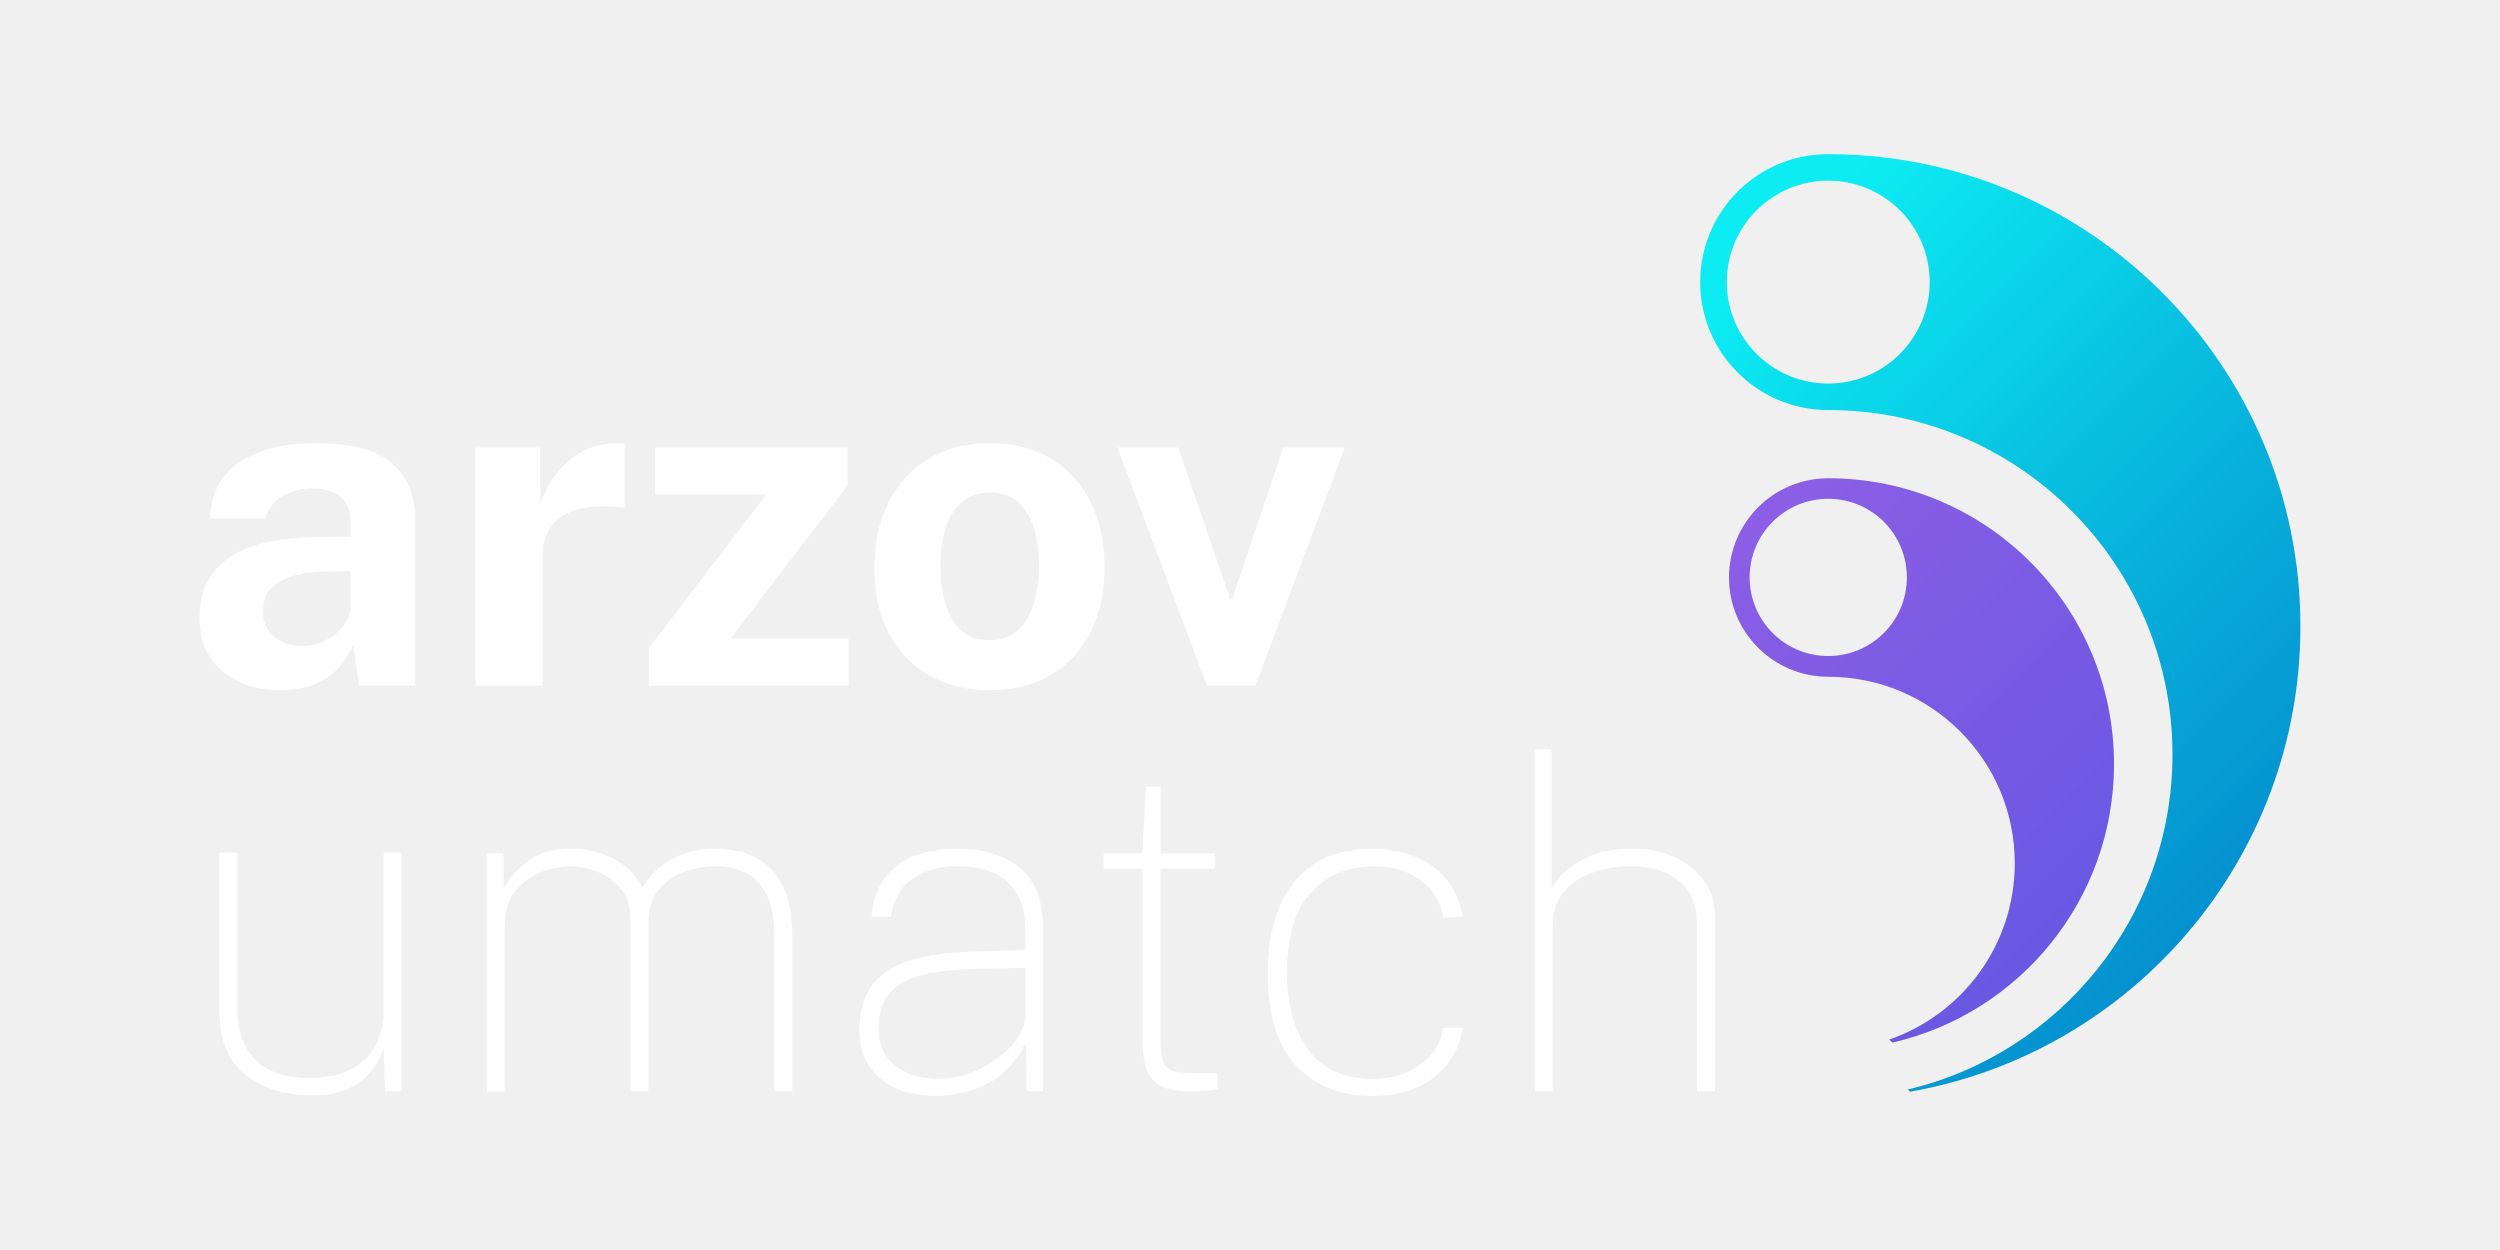
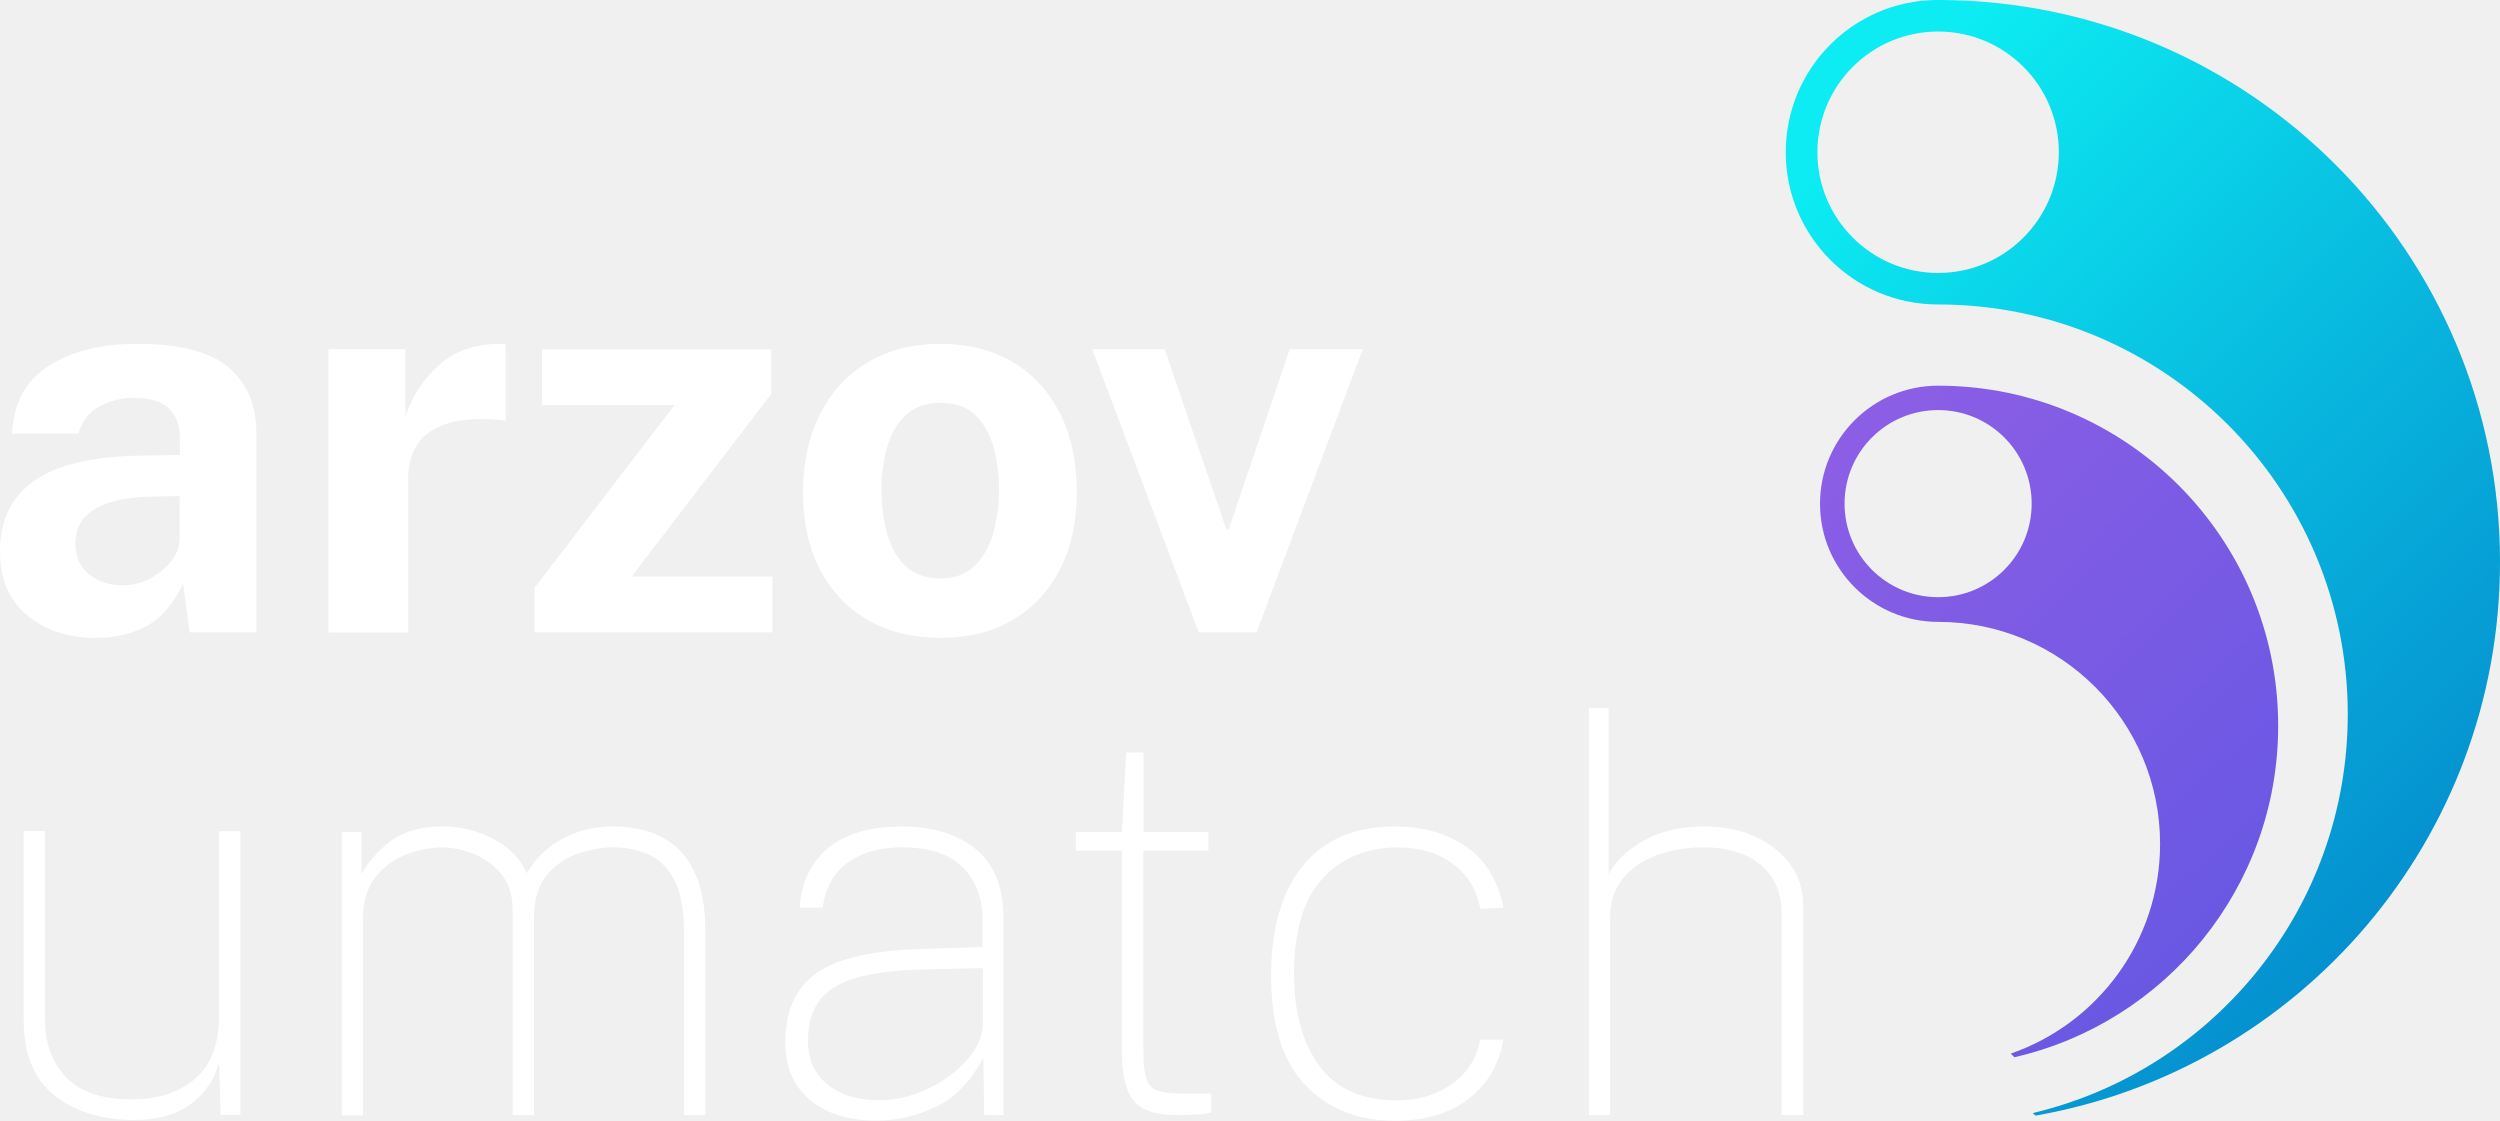
- <svg xmlns="http://www.w3.org/2000/svg" version="1.1" id="Capa_1" x="0px" y="0px" viewBox="0 0 2048 1024" style="enable-background:new 0 0 2048 1024;" xml:space="preserve">
+ <svg xmlns="http://www.w3.org/2000/svg" version="1.1" id="Capa_1" x="0px" y="0px" viewBox="0 0 1721 771.5" style="enable-background:new 0 0 1721 771.5;" xml:space="preserve">
  <style type="text/css">
	.st0{fill:url(#SVGID_1_);}
	.st1{fill:url(#SVGID_2_);}
	.st2{fill:#FFFFFF;}
</style>
  <g>
    <g>
-       <linearGradient id="SVGID_1_" gradientUnits="userSpaceOnUse" x1="1380.928" y1="281.097" x2="2095.128" y2="992.308">
+       <linearGradient id="SVGID_1_" gradientUnits="userSpaceOnUse" x1="1217.422" y1="616.597" x2="1931.622" y2="-94.615" gradientTransform="matrix(1 0 0 -1 0 771.4)">
        <stop offset="0" style="stop-color:#0CECF2" />
        <stop offset="0.32" style="stop-color:#08BADF" />
        <stop offset="0.618" style="stop-color:#0592D0" />
        <stop offset="0.855" style="stop-color:#037AC7" />
        <stop offset="1" style="stop-color:#0271C4" />
      </linearGradient>
-       <path class="st0" d="M1499,126.3c-0.4,0-0.9,0-1.4,0c-0.4,0-0.9,0-1.4,0c-57.3,0.7-103.4,47.4-103.4,104.8    c0,57.9,46.9,104.8,104.8,104.8c155.8,0,282.1,126.3,282.1,282.1c0,133.3-92.5,245.1-216.8,274.5l1.8,1.8    c181.7-31.8,319.8-190.3,319.8-381.1C1884.6,300,1712.1,127,1499,126.3z M1497.7,314.2c-45.9,0-83.1-37.2-83.1-83.1    c0-45.9,37.2-83.1,83.1-83.1c45.9,0,83.1,37.2,83.1,83.1C1580.7,277,1543.6,314.2,1497.7,314.2z" />
-       <linearGradient id="SVGID_2_" gradientUnits="userSpaceOnUse" x1="964.516" y1="0.338" x2="1747.446" y2="801.198">
+       <path class="st0" d="M1335.5,0c-0.4,0-0.9,0-1.4,0c-0.4,0-0.9,0-1.4,0c-57.3,0.7-103.4,47.4-103.4,104.8    c0,57.9,46.9,104.8,104.8,104.8c155.8,0,282.1,126.3,282.1,282.1c0,133.3-92.5,245.1-216.8,274.5l1.8,1.8    c181.7-31.8,319.8-190.3,319.8-381.1C1721.1,173.7,1548.6,0.7,1335.5,0z M1334.2,187.9c-45.9,0-83.1-37.2-83.1-83.1    s37.2-83.1,83.1-83.1s83.1,37.2,83.1,83.1C1417.2,150.7,1380.1,187.9,1334.2,187.9z" />
+       <linearGradient id="SVGID_2_" gradientUnits="userSpaceOnUse" x1="801.015" y1="897.361" x2="1583.946" y2="96.501" gradientTransform="matrix(1 0 0 -1 0 771.4)">
        <stop offset="0" style="stop-color:#AD64E6" />
        <stop offset="0.213" style="stop-color:#A462E6" />
        <stop offset="0.56" style="stop-color:#8C5EE5" />
        <stop offset="0.997" style="stop-color:#6457E3" />
        <stop offset="1" style="stop-color:#6457E3" />
      </linearGradient>
-       <path class="st1" d="M1497.7,391.8c-44.9,0-81.3,36.4-81.3,81.3s36.4,81.3,81.3,81.3c84.4,0,152.8,68.4,152.8,152.8    c0,66.9-43,123.7-102.8,144.4l2.5,2.5c104-23.8,181.6-116.9,181.6-228.2C1731.8,496.6,1627,391.8,1497.7,391.8z M1497.7,537.4    c-35.6,0-64.4-28.8-64.4-64.4s28.8-64.4,64.4-64.4c35.6,0,64.4,28.8,64.4,64.4S1533.3,537.4,1497.7,537.4z" />
+       <path class="st1" d="M1334.2,265.5c-44.9,0-81.3,36.4-81.3,81.3s36.4,81.3,81.3,81.3c84.4,0,152.8,68.4,152.8,152.8    c0,66.9-43,123.7-102.8,144.4l2.5,2.5c104-23.8,181.6-116.9,181.6-228.2C1568.3,370.3,1463.5,265.5,1334.2,265.5z M1334.2,411.1    c-35.6,0-64.4-28.8-64.4-64.4c0-35.6,28.8-64.4,64.4-64.4s64.4,28.8,64.4,64.4C1398.6,382.3,1369.8,411.1,1334.2,411.1z" />
    </g>
    <g>
      <g>
-         <path class="st2" d="M229.2,565.4c-18.7,0-34.4-5.2-46.9-15.5c-12.6-10.3-18.8-25-18.8-44.1c0-21.4,7.9-37.6,23.8-48.7     c15.9-11.1,41.1-16.9,75.7-17.2l24.3-0.4v-11.7c0-8.9-2.6-15.8-7.8-20.6c-5.2-4.8-13.4-7.2-24.4-7.1c-7.9,0.1-15.5,2-22.7,5.7     c-7.2,3.6-12.2,10-15,19h-45.6c1-21.1,9.5-36.7,25.4-46.7c16-10.1,36.1-15.1,60.5-15.1c29.8,0,50.9,5.5,63.5,16.5     c12.6,11,18.8,26,18.8,45.1v137h-46l-4.5-33.5c-6.7,14.1-15,23.8-25,29.2C254.5,562.7,242.8,565.4,229.2,565.4z M247.7,529.2     c6.7,0,13-1.5,18.9-4.6c6-3.1,10.9-7.1,14.8-12.1c3.9-5,5.8-10.3,5.8-15.9v-28.8l-19.8,0.4c-9.2,0.1-17.7,1.2-25.6,3.2     c-7.9,2-14.3,5.4-19.1,10.1c-4.8,4.7-7.3,11-7.3,18.9c0,9,3.1,16.1,9.3,21.2C231,526.6,238.6,529.2,247.7,529.2z" />
-         <path class="st2" d="M389.6,561.6V366.7h53v46.2c4.5-13.7,12.2-25.4,23-35.2c10.8-9.8,24.9-14.7,42.4-14.7c2,0,3.2,0.1,3.6,0.4     v52.6c-0.6-0.3-1.8-0.4-3.4-0.6c-16.1-1.4-28.8-0.4-38.1,2.9c-9.3,3.3-15.9,8.2-19.8,14.7c-3.9,6.5-5.8,13.8-5.8,22v106.7H389.6z     " />
-         <path class="st2" d="M531.5,561.6v-30.7l96.3-125.7h-91.2v-38.4h157.8v30.7l-96.1,125.7h96.9v38.4H531.5z" />
-         <path class="st2" d="M810.8,565.4c-19.1,0-35.7-4.1-49.9-12.3c-14.1-8.2-25.1-19.7-32.9-34.7c-7.8-14.9-11.7-32.7-11.7-53.1     c0-20.5,3.9-38.4,11.6-53.7s18.7-27.3,32.8-35.8c14.1-8.5,30.9-12.8,50.2-12.8c19.1,0,35.7,4.2,49.8,12.6     c14.1,8.4,24.9,20.3,32.6,35.5c7.7,15.3,11.5,33.3,11.5,54.2c0,19.6-3.7,36.9-11.1,51.9c-7.4,15-18.2,26.8-32.2,35.3     C847.4,561.1,830.5,565.4,810.8,565.4z M811,524.5c9.5,0,17.3-2.8,23.2-8.5c5.9-5.7,10.2-13.1,12.9-22.3     c2.7-9.2,4.1-19.3,4.1-30.2c0-10.3-1.2-20-3.7-29.1c-2.5-9.1-6.6-16.5-12.4-22.2c-5.8-5.7-13.9-8.6-24-8.6     c-9.8,0-17.7,2.7-23.7,8.1c-6,5.4-10.3,12.6-13,21.7s-4.1,19.1-4.1,30.2c0,10.2,1.2,19.9,3.7,29.3c2.4,9.4,6.7,17,12.6,22.9     C792.6,521.5,800.7,524.5,811,524.5z" />
-         <path class="st2" d="M1101.6,366.7l-73.1,194.9h-39.8l-73.3-194.9h49.8l42.6,124.2h1.5l42-124.2H1101.6z" />
-         <path class="st2" d="M255.2,897.3c-22.6-0.3-40.8-6-54.7-17.3c-13.8-11.3-20.7-28.5-20.7-51.6v-130h14.7v130     c0,16.3,4.9,29.5,14.6,39.6c9.7,10.1,24.8,15.1,45.1,15.1c18,0,32.5-4.7,43.5-14.1c11.1-9.4,16.6-23.9,16.6-43.5v-127h14.7v195.3     h-13.6l-1.1-35.8c-3.5,12.1-10.2,21.7-20.2,28.9C284.3,893.9,271.3,897.4,255.2,897.3z" />
-         <path class="st2" d="M398.8,893.9V699h13.6v29c4.8-8.7,11.6-16.3,20.4-22.9c8.8-6.6,20.7-9.9,35.8-9.9c7.5,0,15.2,1.2,22.9,3.7     c7.7,2.5,14.7,6.1,20.9,10.9c6.2,4.8,10.8,10.8,13.7,17.8c5.9-10.2,14-18.1,24.4-23.8c10.4-5.7,22.1-8.6,35.3-8.6     c6.5,0,13.5,0.9,20.8,2.6c7.3,1.8,14.2,5.1,20.6,10.1c6.4,5,11.7,12.2,15.7,21.8c4.1,9.6,6.1,22.2,6.1,37.9v126.3h-14.7V767.6     c0-15.7-2.3-27.7-6.9-36.1c-4.6-8.4-10.6-14.1-17.9-17.2c-7.3-3.1-15.3-4.7-23.8-4.7c-7.4,0-15.4,1.4-23.8,4.1     c-8.5,2.8-15.7,7.7-21.8,14.7c-6,7-9,17-9,29.8v135.7h-14.7V752.2c0-9.5-2.5-17.5-7.5-23.7c-5-6.3-11.2-11-18.7-14.1     c-7.4-3.1-14.8-4.7-22.1-4.7c-8.2,0-16.5,1.6-24.9,4.8s-15.5,8.4-21.2,15.6c-5.7,7.2-8.6,16.6-8.6,28.3v135.7H398.8z" />
-         <path class="st2" d="M766.7,897.7c-19.2,0-34.5-4.8-45.7-14.3c-11.2-9.5-16.9-22.6-16.9-39.2c0-21.9,7.1-37.8,21.2-47.8     c14.1-10,37.3-15.6,69.6-16.7l45-1.5v-18.8c0-14.9-4.6-27-13.7-36.1c-9.1-9.1-23.2-13.7-42.1-13.7c-14.5,0-26.6,3.4-36.4,10.1     c-9.8,6.7-15.8,17.2-17.9,31.4h-15.8c1-16.8,7.3-30.3,19-40.5c11.7-10.2,29-15.3,51.8-15.3c20.9,0,37.7,5.2,50.4,15.5     c12.8,10.4,19.1,26.4,19.1,48.2v134.9H841l-0.6-39.6c-8.4,16.2-19.2,27.5-32.4,33.8C794.8,894.5,781,897.7,766.7,897.7z      M769.2,883.7c8.2,0,16.4-1.5,24.7-4.4c8.3-2.9,15.9-7,22.9-12.1c7-5.1,12.6-10.8,16.9-17.1c4.3-6.3,6.4-12.7,6.4-19.2v-38.1     l-37.9,0.8c-20.7,0.4-37.1,2.3-49.1,5.8c-12,3.5-20.6,8.8-25.7,15.9c-5.2,7.1-7.7,16.3-7.7,27.6c0,12.8,4.5,22.8,13.6,30     C742.2,880.2,754.2,883.7,769.2,883.7z" />
-         <path class="st2" d="M995.3,711.9h-44.7v138.3c0,9,0.8,15.6,2.4,19.7c1.6,4.1,4.5,6.7,8.9,7.7c4.3,1.1,10.6,1.6,18.8,1.6h16.6     V892c-2.4,0.8-5.7,1.3-10.1,1.5c-4.3,0.3-8.9,0.4-13.7,0.4c-14.7,0-24.7-3.4-29.9-10.2c-5.2-6.8-7.8-18-7.8-33.5V711.9h-31.7V699     h31.7l3-54.7h11.9V699h44.7V711.9z" />
-         <path class="st2" d="M1123.9,695.3c19.1,0,35.3,4.6,48.7,13.7c13.4,9.1,22,23.2,25.9,42.1l-16,0.8c-2.3-12.8-8.5-23.1-18.6-30.7     c-10.1-7.7-22.8-11.5-38.2-11.5c-21.4,0-38.6,7.1-51.7,21.3c-13.1,14.2-19.7,36.1-19.7,65.8c0,26.1,5.8,47.2,17.3,63.1     c11.6,16,29.5,23.9,53.7,23.9c14.3,0,26.9-3.7,37.6-11.2c10.7-7.5,17.2-17.7,19.5-30.6h16c-2.8,16.7-10.6,30.2-23.5,40.4     c-12.9,10.2-29.9,15.4-51.2,15.4c-25.5,0-46.1-8.2-61.7-24.6c-15.6-16.4-23.5-41.6-23.5-75.7c0-20.5,3.1-38.4,9.2-53.6     c6.2-15.3,15.6-27.2,28.2-35.7C1088.7,699.5,1104.6,695.3,1123.9,695.3z" />
-         <path class="st2" d="M1257.3,893.9V613.8h13.6v114.2c5.2-9.3,13.4-17.1,24.9-23.4c11.4-6.3,25.1-9.4,40.9-9.4     c12.9,0,24.5,2.3,34.8,6.9c10.2,4.6,18.3,11,24.3,19.1c6,8.2,9,17.6,9,28.3v144.4H1390V755.2c0-14.3-4.8-25.5-14.4-33.5     c-9.6-8-22.7-12.1-39.3-12.1c-11.4,0-22.1,1.8-31.9,5.3c-9.8,3.5-17.7,8.9-23.6,16c-5.9,7.2-8.9,16.3-8.9,27.3v135.7H1257.3z" />
+         <path class="st2" d="M65.7,439.1c-18.7,0-34.4-5.2-46.9-15.5C6.2,413.3,0,398.6,0,379.5c0-21.4,7.9-37.6,23.8-48.7     c15.9-11.1,41.1-16.9,75.7-17.2l24.3-0.4v-11.7c0-8.9-2.6-15.8-7.8-20.6c-5.2-4.8-13.4-7.2-24.4-7.1c-7.9,0.1-15.5,2-22.7,5.7     c-7.2,3.6-12.2,10-15,19H8.3c1-21.1,9.5-36.7,25.4-46.7c16-10.1,36.1-15.1,60.5-15.1c29.8,0,50.9,5.5,63.5,16.5     c12.6,11,18.8,26,18.8,45.1v137h-46l-4.5-33.5c-6.7,14.1-15,23.8-25,29.2S79.3,439.1,65.7,439.1z M84.2,402.9     c6.7,0,13-1.5,18.9-4.6c6-3.1,10.9-7.1,14.8-12.1s5.8-10.3,5.8-15.9v-28.8l-19.8,0.4c-9.2,0.1-17.7,1.2-25.6,3.2     c-7.9,2-14.3,5.4-19.1,10.1s-7.3,11-7.3,18.9c0,9,3.1,16.1,9.3,21.2C67.5,400.3,75.1,402.9,84.2,402.9z" />
+         <path class="st2" d="M226.1,435.3V240.4h53v46.2c4.5-13.7,12.2-25.4,23-35.2c10.8-9.8,24.9-14.7,42.4-14.7c2,0,3.2,0.1,3.6,0.4     v52.6c-0.6-0.3-1.8-0.4-3.4-0.6c-16.1-1.4-28.8-0.4-38.1,2.9s-15.9,8.2-19.8,14.7c-3.9,6.5-5.8,13.8-5.8,22v106.7h-54.9V435.3z" />
+         <path class="st2" d="M368,435.3v-30.7l96.3-125.7h-91.2v-38.4h157.8v30.7l-96.1,125.7h96.9v38.4H368z" />
+         <path class="st2" d="M647.3,439.1c-19.1,0-35.7-4.1-49.9-12.3c-14.1-8.2-25.1-19.7-32.9-34.7c-7.8-14.9-11.7-32.7-11.7-53.1     c0-20.5,3.9-38.4,11.6-53.7c7.7-15.3,18.7-27.3,32.8-35.8c14.1-8.5,30.9-12.8,50.2-12.8c19.1,0,35.7,4.2,49.8,12.6     c14.1,8.4,24.9,20.3,32.6,35.5c7.7,15.3,11.5,33.3,11.5,54.2c0,19.6-3.7,36.9-11.1,51.9c-7.4,15-18.2,26.8-32.2,35.3     C683.9,434.8,667,439.1,647.3,439.1z M647.5,398.2c9.5,0,17.3-2.8,23.2-8.5s10.2-13.1,12.9-22.3c2.7-9.2,4.1-19.3,4.1-30.2     c0-10.3-1.2-20-3.7-29.1c-2.5-9.1-6.6-16.5-12.4-22.2c-5.8-5.7-13.9-8.6-24-8.6c-9.8,0-17.7,2.7-23.7,8.1     c-6,5.4-10.3,12.6-13,21.7c-2.7,9.1-4.1,19.1-4.1,30.2c0,10.2,1.2,19.9,3.7,29.3c2.4,9.4,6.7,17,12.6,22.9     C629.1,395.2,637.2,398.2,647.5,398.2z" />
+         <path class="st2" d="M938.1,240.4L865,435.3h-39.8l-73.3-194.9h49.8l42.6,124.2h1.5l42-124.2L938.1,240.4L938.1,240.4z" />
+         <path class="st2" d="M91.7,771c-22.6-0.3-40.8-6-54.7-17.3c-13.8-11.3-20.7-28.5-20.7-51.6v-130H31v130     c0,16.3,4.9,29.5,14.6,39.6c9.7,10.1,24.8,15.1,45.1,15.1c18,0,32.5-4.7,43.5-14.1c11.1-9.4,16.6-23.9,16.6-43.5v-127h14.7v195.3     h-13.6l-1.1-35.8c-3.5,12.1-10.2,21.7-20.2,28.9C120.8,767.6,107.8,771.1,91.7,771z" />
+         <path class="st2" d="M235.3,767.6V572.7h13.6v29c4.8-8.7,11.6-16.3,20.4-22.9c8.8-6.6,20.7-9.9,35.8-9.9c7.5,0,15.2,1.2,22.9,3.7     s14.7,6.1,20.9,10.9c6.2,4.8,10.8,10.8,13.7,17.8c5.9-10.2,14-18.1,24.4-23.8s22.1-8.6,35.3-8.6c6.5,0,13.5,0.9,20.8,2.6     c7.3,1.8,14.2,5.1,20.6,10.1c6.4,5,11.7,12.2,15.7,21.8c4.1,9.6,6.1,22.2,6.1,37.9v126.3h-14.7V641.3c0-15.7-2.3-27.7-6.9-36.1     c-4.6-8.4-10.6-14.1-17.9-17.2c-7.3-3.1-15.3-4.7-23.8-4.7c-7.4,0-15.4,1.4-23.8,4.1c-8.5,2.8-15.7,7.7-21.8,14.7     c-6,7-9,17-9,29.8v135.7h-14.7V625.9c0-9.5-2.5-17.5-7.5-23.7c-5-6.3-11.2-11-18.7-14.1c-7.4-3.1-14.8-4.7-22.1-4.7     c-8.2,0-16.5,1.6-24.9,4.8c-8.4,3.2-15.5,8.4-21.2,15.6c-5.7,7.2-8.6,16.6-8.6,28.3v135.7h-14.6V767.6z" />
+         <path class="st2" d="M603.2,771.4c-19.2,0-34.5-4.8-45.7-14.3s-16.9-22.6-16.9-39.2c0-21.9,7.1-37.8,21.2-47.8     c14.1-10,37.3-15.6,69.6-16.7l45-1.5v-18.8c0-14.9-4.6-27-13.7-36.1c-9.1-9.1-23.2-13.7-42.1-13.7c-14.5,0-26.6,3.4-36.4,10.1     c-9.8,6.7-15.8,17.2-17.9,31.4h-15.8c1-16.8,7.3-30.3,19-40.5s29-15.3,51.8-15.3c20.9,0,37.7,5.2,50.4,15.5     c12.8,10.4,19.1,26.4,19.1,48.2v134.9h-13.3l-0.6-39.6c-8.4,16.2-19.2,27.5-32.4,33.8C631.3,768.2,617.5,771.4,603.2,771.4z      M605.7,757.4c8.2,0,16.4-1.5,24.7-4.4s15.9-7,22.9-12.1s12.6-10.8,16.9-17.1c4.3-6.3,6.4-12.7,6.4-19.2v-38.1l-37.9,0.8     c-20.7,0.4-37.1,2.3-49.1,5.8s-20.6,8.8-25.7,15.9c-5.2,7.1-7.7,16.3-7.7,27.6c0,12.8,4.5,22.8,13.6,30     C578.7,753.9,590.7,757.4,605.7,757.4z" />
+         <path class="st2" d="M831.8,585.6h-44.7v138.3c0,9,0.8,15.6,2.4,19.7c1.6,4.1,4.5,6.7,8.9,7.7c4.3,1.1,10.6,1.6,18.8,1.6h16.6     v12.8c-2.4,0.8-5.7,1.3-10.1,1.5c-4.3,0.3-8.9,0.4-13.7,0.4c-14.7,0-24.7-3.4-29.9-10.2s-7.8-18-7.8-33.5V585.6h-31.7v-12.9h31.7     l3-54.7h11.9v54.7h44.7v12.9H831.8z" />
+         <path class="st2" d="M960.4,569c19.1,0,35.3,4.6,48.7,13.7c13.4,9.1,22,23.2,25.9,42.1l-16,0.8c-2.3-12.8-8.5-23.1-18.6-30.7     c-10.1-7.7-22.8-11.5-38.2-11.5c-21.4,0-38.6,7.1-51.7,21.3s-19.7,36.1-19.7,65.8c0,26.1,5.8,47.2,17.3,63.1     c11.6,16,29.5,23.9,53.7,23.9c14.3,0,26.9-3.7,37.6-11.2s17.2-17.7,19.5-30.6h16c-2.8,16.7-10.6,30.2-23.5,40.4     s-29.9,15.4-51.2,15.4c-25.5,0-46.1-8.2-61.7-24.6c-15.6-16.4-23.5-41.6-23.5-75.7c0-20.5,3.1-38.4,9.2-53.6     c6.2-15.3,15.6-27.2,28.2-35.7C925.2,573.2,941.1,569,960.4,569z" />
+         <path class="st2" d="M1093.8,767.6V487.5h13.6v114.2c5.2-9.3,13.4-17.1,24.9-23.4c11.4-6.3,25.1-9.4,40.9-9.4     c12.9,0,24.5,2.3,34.8,6.9c10.2,4.6,18.3,11,24.3,19.1c6,8.2,9,17.6,9,28.3v144.4h-14.8V628.9c0-14.3-4.8-25.5-14.4-33.5     s-22.7-12.1-39.3-12.1c-11.4,0-22.1,1.8-31.9,5.3s-17.7,8.9-23.6,16c-5.9,7.2-8.9,16.3-8.9,27.3v135.7H1093.8z" />
      </g>
    </g>
  </g>
</svg>
